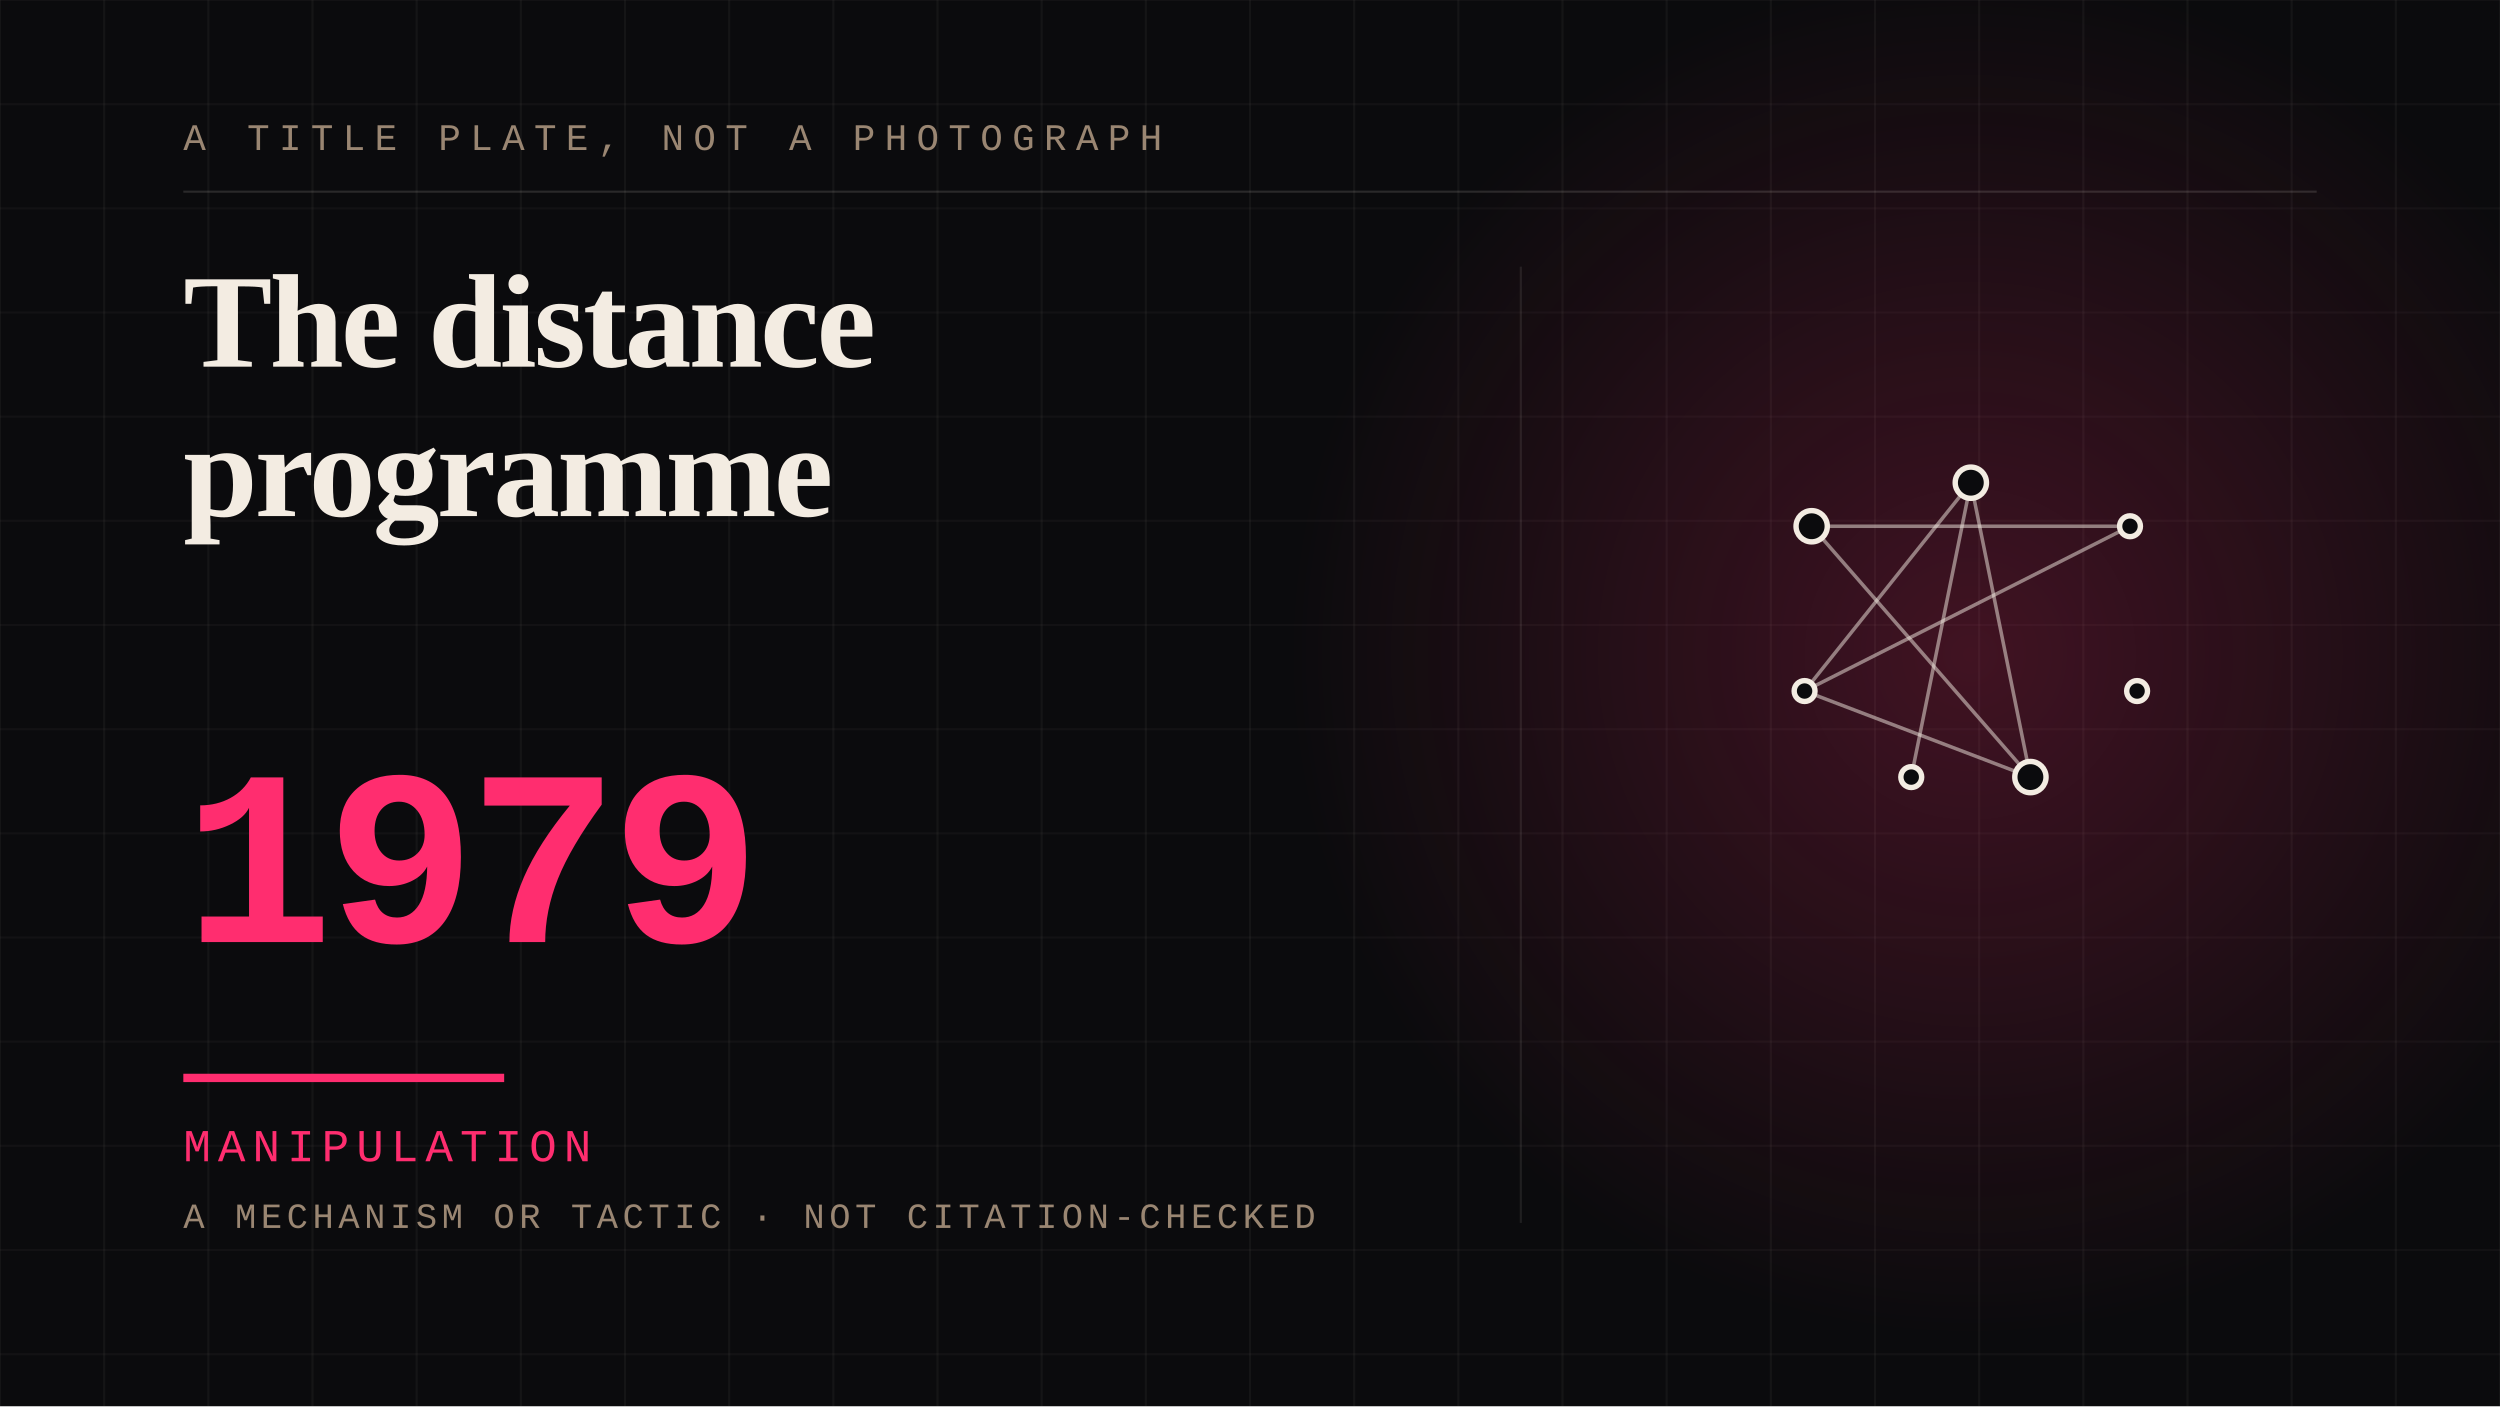
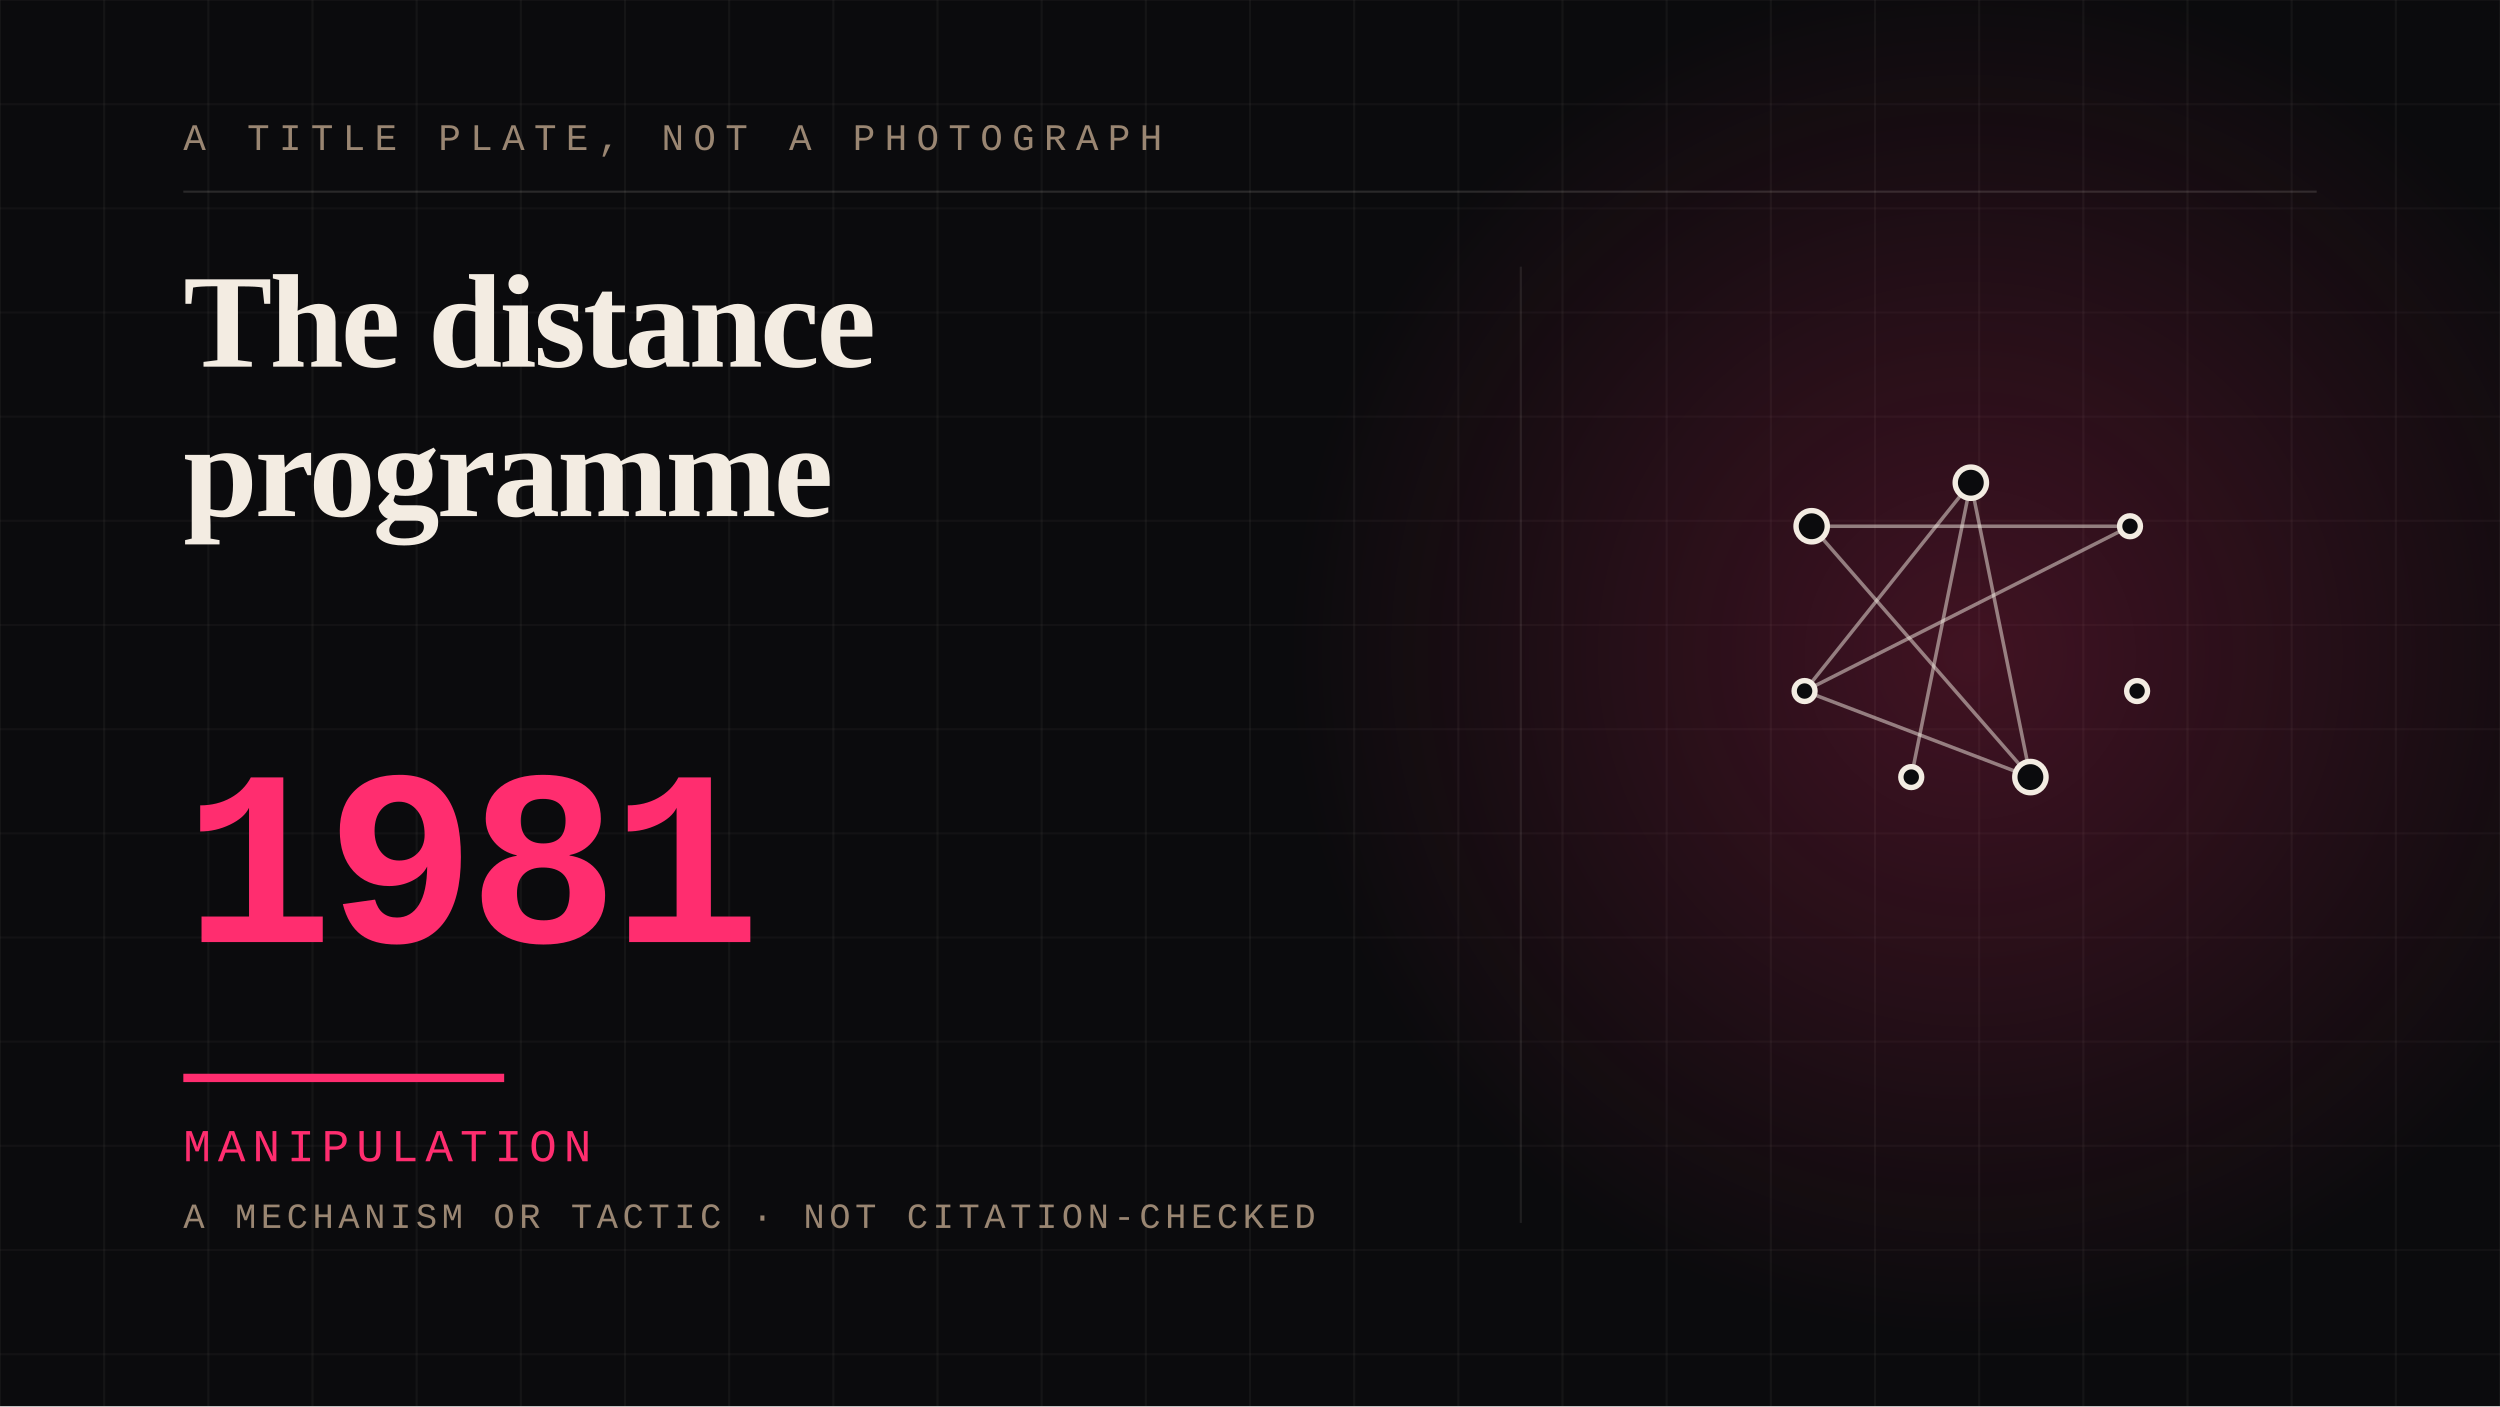
- <svg xmlns="http://www.w3.org/2000/svg" viewBox="0 0 1200 675" width="1200" height="675" role="img" aria-label="Title plate: The distance programme, 1979, A mechanism or tactic, Manipulation. Drawn from the entry's own record, not a photograph.">
+ <svg xmlns="http://www.w3.org/2000/svg" viewBox="0 0 1200 675" width="1200" height="675" role="img" aria-label="Title plate: The distance programme, 1981, A mechanism or tactic, Manipulation. Drawn from the entry's own record, not a photograph.">
  <rect width="1200" height="675" fill="#0b0b0d" />
  <line x1="0" y1="0" x2="0" y2="675" stroke="#f3ece2" stroke-width="1" opacity=".045" />
  <line x1="50" y1="0" x2="50" y2="675" stroke="#f3ece2" stroke-width="1" opacity=".045" />
  <line x1="100" y1="0" x2="100" y2="675" stroke="#f3ece2" stroke-width="1" opacity=".045" />
  <line x1="150" y1="0" x2="150" y2="675" stroke="#f3ece2" stroke-width="1" opacity=".045" />
  <line x1="200" y1="0" x2="200" y2="675" stroke="#f3ece2" stroke-width="1" opacity=".045" />
  <line x1="250" y1="0" x2="250" y2="675" stroke="#f3ece2" stroke-width="1" opacity=".045" />
  <line x1="300" y1="0" x2="300" y2="675" stroke="#f3ece2" stroke-width="1" opacity=".045" />
  <line x1="350" y1="0" x2="350" y2="675" stroke="#f3ece2" stroke-width="1" opacity=".045" />
  <line x1="400" y1="0" x2="400" y2="675" stroke="#f3ece2" stroke-width="1" opacity=".045" />
  <line x1="450" y1="0" x2="450" y2="675" stroke="#f3ece2" stroke-width="1" opacity=".045" />
  <line x1="500" y1="0" x2="500" y2="675" stroke="#f3ece2" stroke-width="1" opacity=".045" />
  <line x1="550" y1="0" x2="550" y2="675" stroke="#f3ece2" stroke-width="1" opacity=".045" />
  <line x1="600" y1="0" x2="600" y2="675" stroke="#f3ece2" stroke-width="1" opacity=".045" />
  <line x1="650" y1="0" x2="650" y2="675" stroke="#f3ece2" stroke-width="1" opacity=".045" />
  <line x1="700" y1="0" x2="700" y2="675" stroke="#f3ece2" stroke-width="1" opacity=".045" />
  <line x1="750" y1="0" x2="750" y2="675" stroke="#f3ece2" stroke-width="1" opacity=".045" />
  <line x1="800" y1="0" x2="800" y2="675" stroke="#f3ece2" stroke-width="1" opacity=".045" />
  <line x1="850" y1="0" x2="850" y2="675" stroke="#f3ece2" stroke-width="1" opacity=".045" />
  <line x1="900" y1="0" x2="900" y2="675" stroke="#f3ece2" stroke-width="1" opacity=".045" />
  <line x1="950" y1="0" x2="950" y2="675" stroke="#f3ece2" stroke-width="1" opacity=".045" />
  <line x1="1000" y1="0" x2="1000" y2="675" stroke="#f3ece2" stroke-width="1" opacity=".045" />
  <line x1="1050" y1="0" x2="1050" y2="675" stroke="#f3ece2" stroke-width="1" opacity=".045" />
  <line x1="1100" y1="0" x2="1100" y2="675" stroke="#f3ece2" stroke-width="1" opacity=".045" />
  <line x1="1150" y1="0" x2="1150" y2="675" stroke="#f3ece2" stroke-width="1" opacity=".045" />
  <line x1="1200" y1="0" x2="1200" y2="675" stroke="#f3ece2" stroke-width="1" opacity=".045" />
  <line x1="0" y1="0" x2="1200" y2="0" stroke="#f3ece2" stroke-width="1" opacity=".035" />
  <line x1="0" y1="50" x2="1200" y2="50" stroke="#f3ece2" stroke-width="1" opacity=".035" />
  <line x1="0" y1="100" x2="1200" y2="100" stroke="#f3ece2" stroke-width="1" opacity=".035" />
  <line x1="0" y1="150" x2="1200" y2="150" stroke="#f3ece2" stroke-width="1" opacity=".035" />
  <line x1="0" y1="200" x2="1200" y2="200" stroke="#f3ece2" stroke-width="1" opacity=".035" />
  <line x1="0" y1="250" x2="1200" y2="250" stroke="#f3ece2" stroke-width="1" opacity=".035" />
  <line x1="0" y1="300" x2="1200" y2="300" stroke="#f3ece2" stroke-width="1" opacity=".035" />
  <line x1="0" y1="350" x2="1200" y2="350" stroke="#f3ece2" stroke-width="1" opacity=".035" />
  <line x1="0" y1="400" x2="1200" y2="400" stroke="#f3ece2" stroke-width="1" opacity=".035" />
  <line x1="0" y1="450" x2="1200" y2="450" stroke="#f3ece2" stroke-width="1" opacity=".035" />
  <line x1="0" y1="500" x2="1200" y2="500" stroke="#f3ece2" stroke-width="1" opacity=".035" />
  <line x1="0" y1="550" x2="1200" y2="550" stroke="#f3ece2" stroke-width="1" opacity=".035" />
  <line x1="0" y1="600" x2="1200" y2="600" stroke="#f3ece2" stroke-width="1" opacity=".035" />
  <line x1="0" y1="650" x2="1200" y2="650" stroke="#f3ece2" stroke-width="1" opacity=".035" />
  <defs>
    <radialGradient id="pg" cx=".5" cy=".5" r=".5">
      <stop offset="0" stop-color="#ff2d6f" stop-opacity=".22" />
      <stop offset="1" stop-color="#ff2d6f" stop-opacity="0" />
    </radialGradient>
  </defs>
  <circle cx="946" cy="314" r="330" fill="url(#pg)" />
  <line x1="946.0" y1="231.7" x2="974.6" y2="373.0" stroke="#f3ece2" stroke-width="1.7" opacity=".5" />
  <line x1="946.0" y1="231.7" x2="917.4" y2="373.0" stroke="#f3ece2" stroke-width="1.7" opacity=".5" />
  <line x1="946.0" y1="231.7" x2="866.2" y2="331.7" stroke="#f3ece2" stroke-width="1.7" opacity=".5" />
  <line x1="1022.4" y1="252.6" x2="866.2" y2="331.7" stroke="#f3ece2" stroke-width="1.7" opacity=".5" />
  <line x1="1022.4" y1="252.6" x2="869.6" y2="252.6" stroke="#f3ece2" stroke-width="1.7" opacity=".5" />
  <line x1="974.6" y1="373.0" x2="866.2" y2="331.7" stroke="#f3ece2" stroke-width="1.7" opacity=".5" />
  <line x1="974.6" y1="373.0" x2="869.6" y2="252.6" stroke="#f3ece2" stroke-width="1.7" opacity=".5" />
  <circle cx="946.0" cy="231.7" r="7.5" fill="#0b0b0d" stroke="#f3ece2" stroke-width="2.6" />
  <circle cx="1022.4" cy="252.6" r="5" fill="#0b0b0d" stroke="#f3ece2" stroke-width="2.6" />
  <circle cx="1025.8" cy="331.7" r="5" fill="#0b0b0d" stroke="#f3ece2" stroke-width="2.6" />
  <circle cx="974.6" cy="373.0" r="7.5" fill="#0b0b0d" stroke="#f3ece2" stroke-width="2.6" />
  <circle cx="917.4" cy="373.0" r="5" fill="#0b0b0d" stroke="#f3ece2" stroke-width="2.6" />
  <circle cx="866.2" cy="331.7" r="5" fill="#0b0b0d" stroke="#f3ece2" stroke-width="2.6" />
  <circle cx="869.6" cy="252.6" r="7.5" fill="#0b0b0d" stroke="#f3ece2" stroke-width="2.6" />
  <text x="88" y="176.0" font-family="Georgia,&quot;Times New Roman&quot;,serif" font-size="64" font-weight="700" fill="#f3ece2" letter-spacing="-1.3">The distance</text>
  <text x="88" y="247.7" font-family="Georgia,&quot;Times New Roman&quot;,serif" font-size="64" font-weight="700" fill="#f3ece2" letter-spacing="-1.3">programme</text>
-   <text x="88" y="452.2" font-family="Consolas,&quot;Courier New&quot;,monospace" font-size="120" font-weight="700" letter-spacing="-3.6" fill="#ff2d6f">1979</text>
+   <text x="88" y="452.2" font-family="Consolas,&quot;Courier New&quot;,monospace" font-size="120" font-weight="700" letter-spacing="-3.6" fill="#ff2d6f">1981</text>
  <line x1="88" y1="517.4" x2="242.0" y2="517.4" stroke="#ff2d6f" stroke-width="4" />
  <text x="88" y="557.4" font-family="Consolas,&quot;Courier New&quot;,monospace" font-size="22" letter-spacing="3.4" fill="#ff2d6f">MANIPULATION</text>
  <text x="88" y="589.4" font-family="Consolas,&quot;Courier New&quot;,monospace" font-size="17" letter-spacing="2.2" fill="#9a8672">A MECHANISM OR TACTIC  ·  NOT CITATION-CHECKED</text>
  <text x="88" y="72" font-family="Consolas,&quot;Courier New&quot;,monospace" font-size="18" letter-spacing="4.5" fill="#9a8672">A TITLE PLATE, NOT A PHOTOGRAPH</text>
  <line x1="88" y1="92" x2="1112" y2="92" stroke="#f3ece2" stroke-width="1" opacity=".14" />
  <line x1="730" y1="128" x2="730" y2="587" stroke="#f3ece2" stroke-width="1" opacity=".09" />
</svg>
